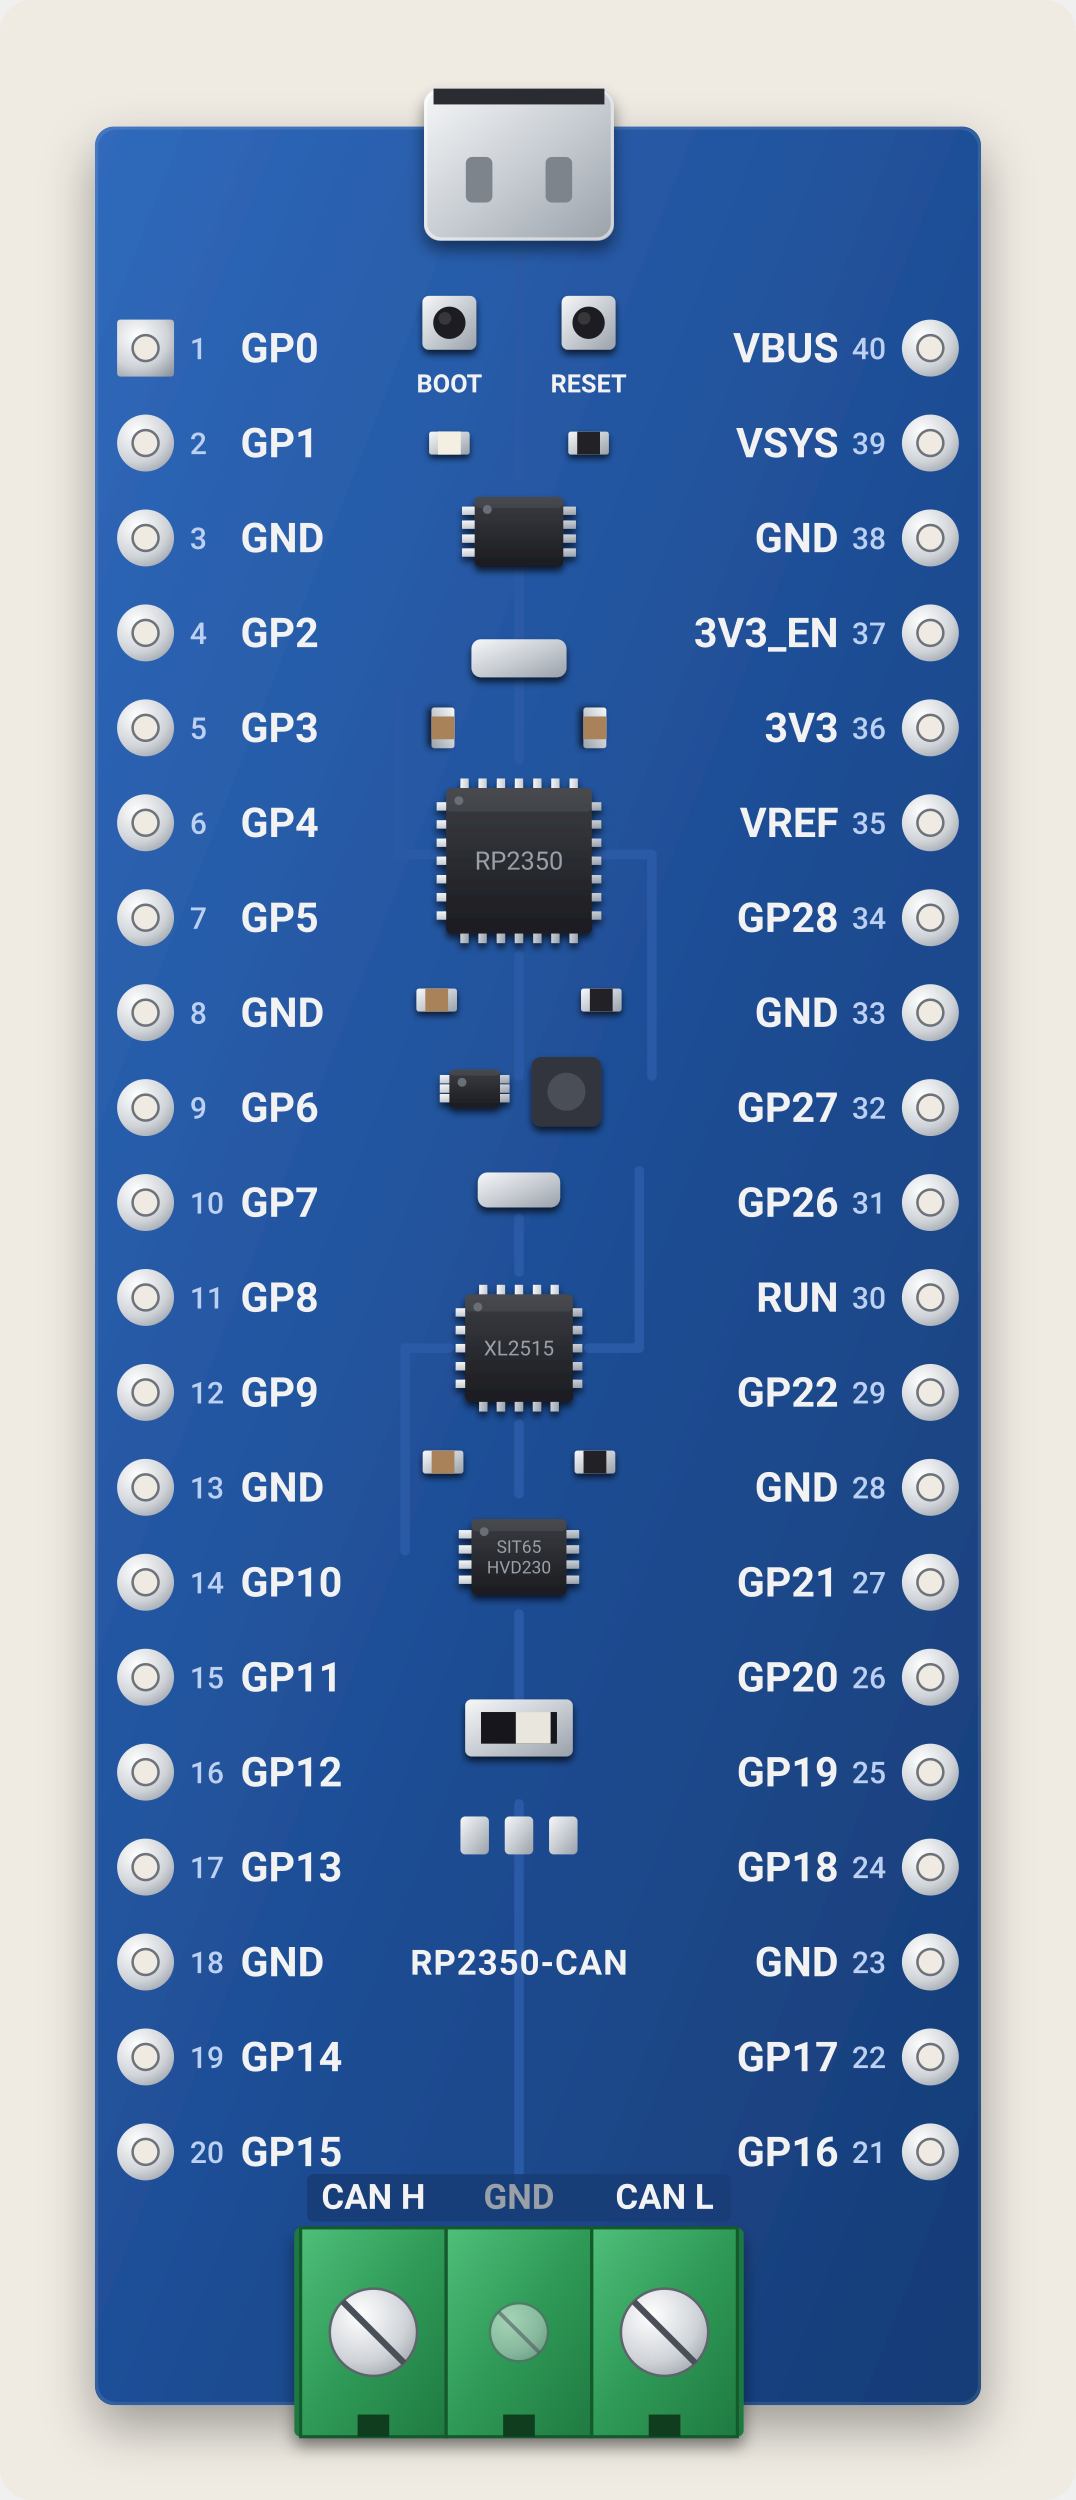
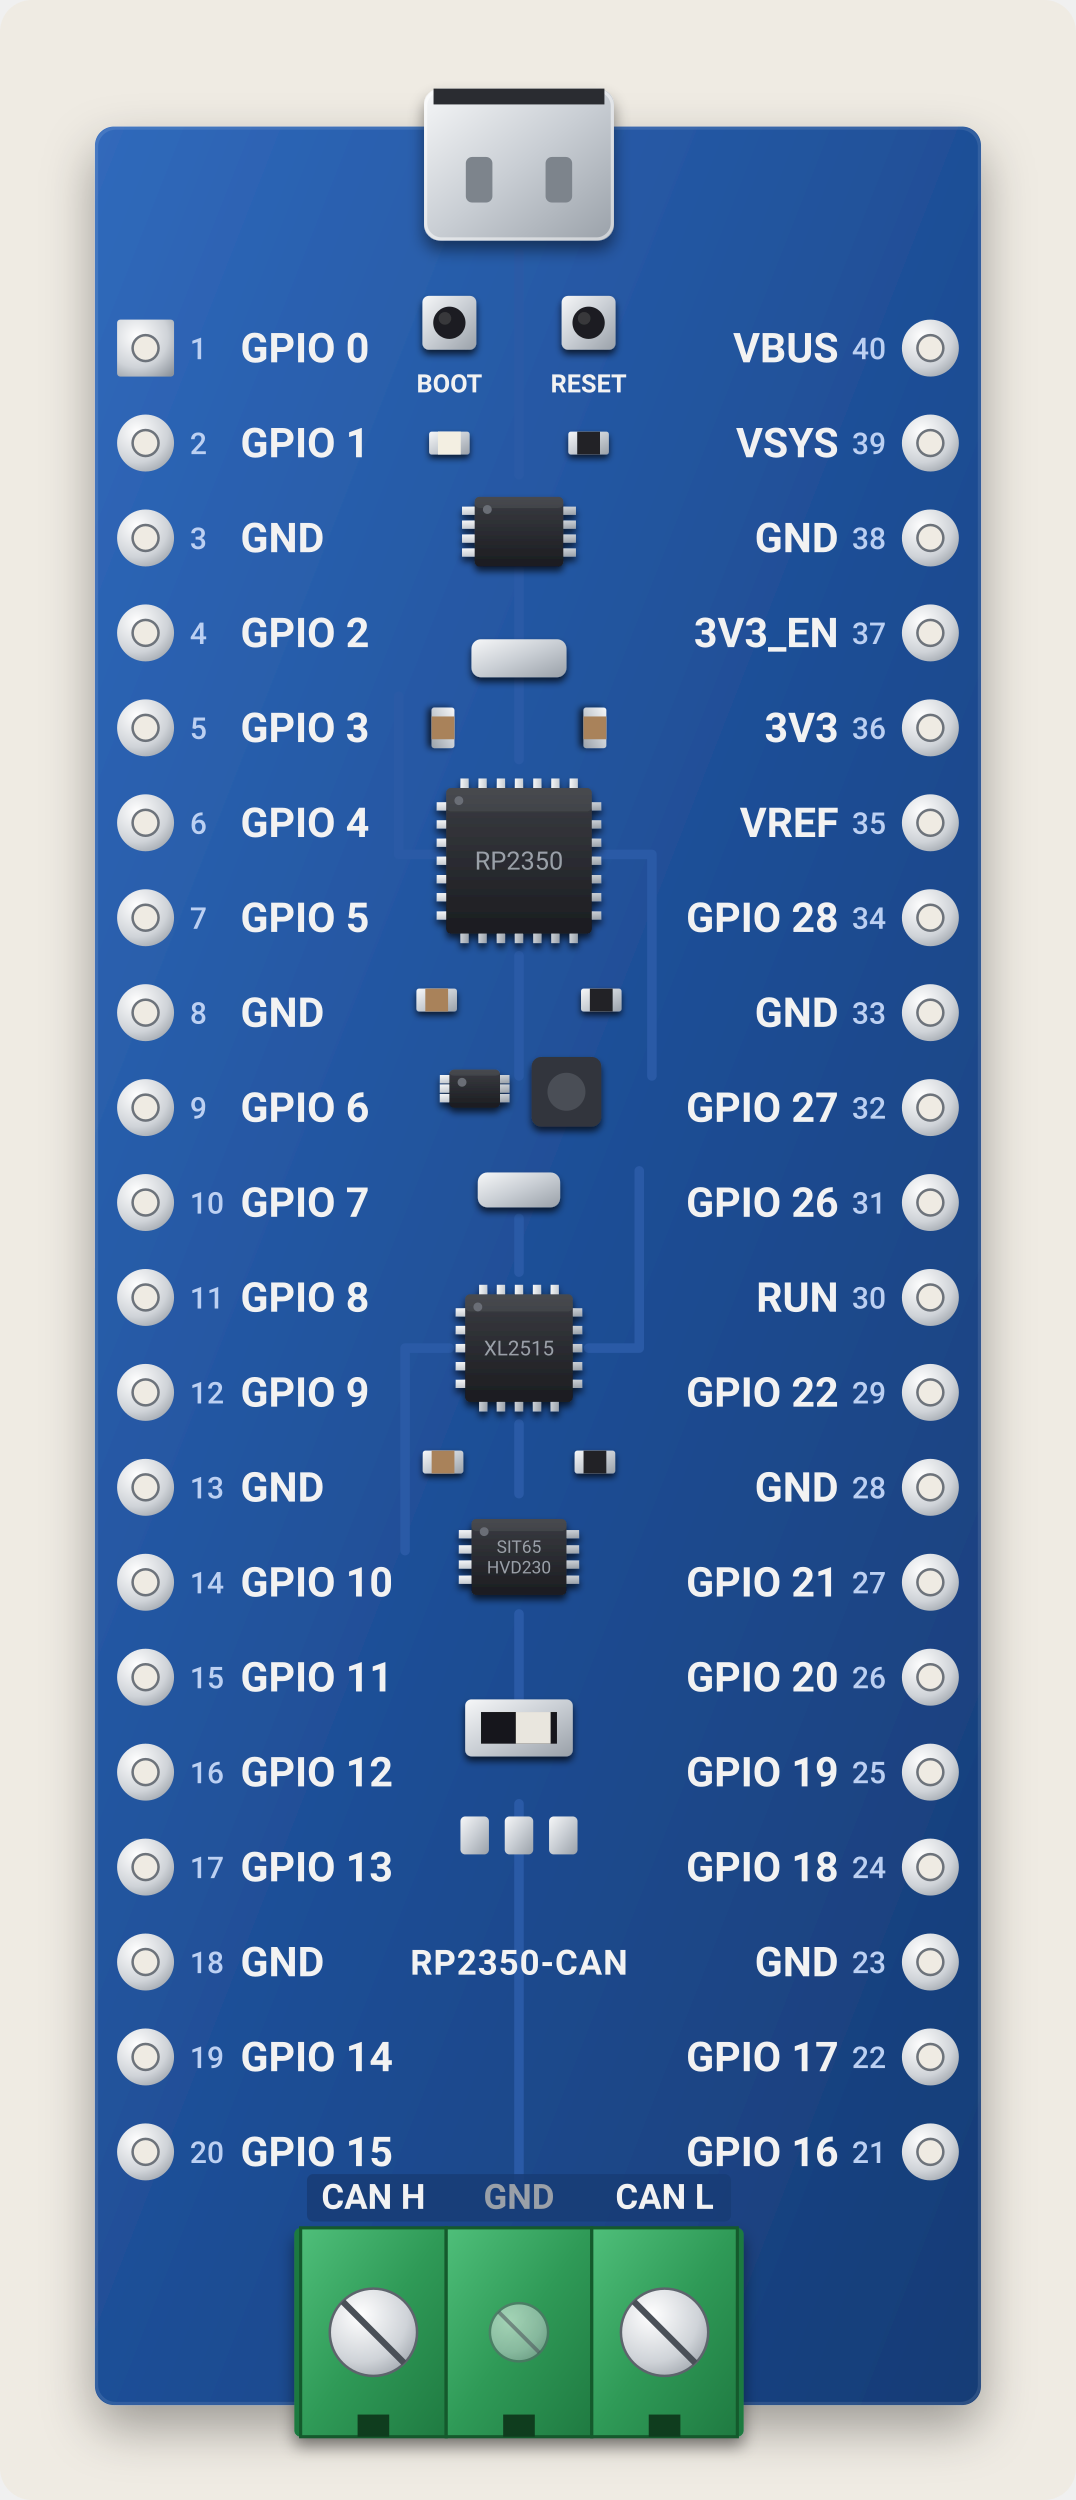
<svg xmlns="http://www.w3.org/2000/svg" lang="en" xml:lang="en" viewBox="0 0 340 790" width="340" height="790" role="img" aria-labelledby="cop-t" aria-describedby="cop-d" font-family="system-ui, -apple-system, 'Segoe UI', Roboto, sans-serif">
  <defs>
    <linearGradient id="cop-tin" x1="0" y1="0" x2="1" y2="1">
      <stop offset="0" stop-color="#f6f7f8" />
      <stop offset=".5" stop-color="#c9ced4" />
      <stop offset="1" stop-color="#9aa1a9" />
    </linearGradient>
    <linearGradient id="cop-gold" x1="0" y1="0" x2="1" y2="1">
      <stop offset="0" stop-color="#fbe9ad" />
      <stop offset=".5" stop-color="#dcb450" />
      <stop offset="1" stop-color="#a47a1e" />
    </linearGradient>
    <linearGradient id="cop-copper" x1="0" y1="0" x2="0" y2="1">
      <stop offset="0" stop-color="#eeb184" />
      <stop offset=".5" stop-color="#c47c45" />
      <stop offset="1" stop-color="#8f5628" />
    </linearGradient>
    <radialGradient id="cop-ring" cx=".35" cy=".3" r=".9">
      <stop offset="0" stop-color="#ffffff" />
      <stop offset=".6" stop-color="#cfd3d8" />
      <stop offset="1" stop-color="#8e959d" />
    </radialGradient>
    <linearGradient id="cop-body" x1="0" y1="0" x2="0" y2="1">
      <stop offset="0" stop-color="#3a3c42" />
      <stop offset="1" stop-color="#1b1c20" />
    </linearGradient>
    <filter id="cop-sh" x="-15%" y="-15%" width="130%" height="135%">
      <feDropShadow dx="0" dy="7" stdDeviation="8" flood-color="#000" flood-opacity=".35" />
    </filter>
    <filter id="cop-s2" x="-30%" y="-30%" width="160%" height="180%">
      <feDropShadow dx="0" dy="1.5" stdDeviation="1.2" flood-color="#000" flood-opacity=".7" />
    </filter>
    <filter id="cop-s3" x="-20%" y="-20%" width="140%" height="150%">
      <feDropShadow dx="0" dy="3" stdDeviation="2.5" flood-color="#000" flood-opacity=".45" />
    </filter>
    <linearGradient id="cop-pcb-blue" x1="0" y1="0" x2="1" y2="1">
      <stop offset="0" stop-color="#3069bb" />
      <stop offset="0.5" stop-color="#1f4f97" />
      <stop offset="1" stop-color="#173c76" />
    </linearGradient>
    <linearGradient id="cop-term" x1="0" y1="0" x2="1" y2="1">
      <stop offset="0" stop-color="#4fbf7a" />
      <stop offset="0.5" stop-color="#2f9a57" />
      <stop offset="1" stop-color="#1f7a41" />
    </linearGradient>
  </defs>
  <rect width="340" height="790" rx="10" fill="#efebe3" />
  <g transform="translate(30,40) scale(1)">
    <g filter="url(#cop-sh)">
      <rect x="0" y="0" width="280" height="720" rx="6" fill="url(#cop-pcb-blue)" />
    </g>
    <rect x="0.5" y="0.5" width="279" height="719" rx="6" fill="none" stroke="#fff" stroke-opacity=".10" />
    <g fill="none" stroke="#2a5aa6" stroke-width="3" stroke-linecap="round" stroke-linejoin="round">
      <path d="M134 40V110M134 140V200M134 262V300M134 345V362M134 410V432M134 470V500M134 530V650" />
      <path d="M112 230H96V180M158 230H176V300M112 386H98V450M156 386H172V330" />
    </g>
    <g filter="url(#cop-s3)">
      <rect x="104" y="-12" width="60" height="48" rx="5" fill="url(#cop-tin)" />
    </g>
    <rect x="104.5" y="-11.5" width="59" height="47" rx="5" fill="none" stroke="#fff" stroke-opacity=".5" />
    <rect x="117.2" y="9.6" width="8.4" height="14.4" rx="2" fill="#7d848c" />
    <rect x="142.4" y="9.6" width="8.4" height="14.4" rx="2" fill="#7d848c" />
    <rect x="107" y="-12" width="54" height="5" fill="#2a2c31" />
    <g filter="url(#cop-s2)">
      <rect x="103.5" y="53.5" width="17" height="17" rx="2" fill="url(#cop-tin)" />
      <circle cx="112" cy="62" r="5.1" fill="#1c1d21" />
      <circle cx="110.6" cy="60.6" r="2" fill="#fff" opacity=".12" />
    </g>
    <g filter="url(#cop-s2)">
      <rect x="147.5" y="53.5" width="17" height="17" rx="2" fill="url(#cop-tin)" />
      <circle cx="156" cy="62" r="5.1" fill="#1c1d21" />
      <circle cx="154.6" cy="60.6" r="2" fill="#fff" opacity=".12" />
    </g>
    <text x="112" y="84" font-size="8" font-weight="600" fill="#f2f2f2" text-anchor="middle">BOOT</text>
    <text x="156" y="84" font-size="8" font-weight="600" fill="#f2f2f2" text-anchor="middle">RESET</text>
    <g transform="translate(112,100) rotate(0) scale(0.8)" filter="url(#cop-s2)">
      <rect x="-8" y="-4.5" width="16" height="9" rx="1" fill="url(#cop-tin)" />
      <rect x="-4.5" y="-4.5" width="9" height="9" fill="#f3efe2" />
    </g>
    <g transform="translate(156,100) rotate(0) scale(0.8)" filter="url(#cop-s2)">
      <rect x="-8" y="-4.5" width="16" height="9" rx="1" fill="url(#cop-tin)" />
      <rect x="-4.5" y="-4.5" width="9" height="9" fill="#202227" />
    </g>
    <g transform="translate(134,128) rotate(0)" filter="url(#cop-s2)">
      <rect x="-18" y="-7.9" width="36" height="2.6" fill="url(#cop-tin)" />
      <rect x="-18" y="-3.5" width="36" height="2.6" fill="url(#cop-tin)" />
      <rect x="-18" y="0.9" width="36" height="2.6" fill="url(#cop-tin)" />
      <rect x="-18" y="5.3" width="36" height="2.6" fill="url(#cop-tin)" />
      <rect x="-14" y="-11" width="28" height="22" rx="1.5" fill="url(#cop-body)" />
      <rect x="-14" y="-11" width="28" height="3.5" rx="1.5" fill="#fff" opacity=".07" />
      <circle cx="-10" cy="-7" r="1.4" fill="#6a6e76" />
      <g fill="#9aa0a8" font-size="6" text-anchor="middle" />
    </g>
    <g filter="url(#cop-s2)">
      <rect x="119" y="162" width="30" height="12" rx="3" fill="url(#cop-tin)" />
    </g>
    <g transform="translate(110,190) rotate(90) scale(0.8)" filter="url(#cop-s2)">
      <rect x="-8" y="-4.5" width="16" height="9" rx="1" fill="url(#cop-tin)" />
      <rect x="-4.5" y="-4.5" width="9" height="9" fill="#a9825a" />
    </g>
    <g transform="translate(158,190) rotate(90) scale(0.8)" filter="url(#cop-s2)">
      <rect x="-8" y="-4.5" width="16" height="9" rx="1" fill="url(#cop-tin)" />
      <rect x="-4.5" y="-4.5" width="9" height="9" fill="#a9825a" />
    </g>
    <g transform="translate(134,232) rotate(0)" filter="url(#cop-s2)">
      <rect x="-26" y="-18.5" width="52" height="2.6" fill="url(#cop-tin)" />
      <rect x="-26" y="-12.8" width="52" height="2.6" fill="url(#cop-tin)" />
      <rect x="-26" y="-7" width="52" height="2.6" fill="url(#cop-tin)" />
      <rect x="-26" y="-1.3" width="52" height="2.6" fill="url(#cop-tin)" />
      <rect x="-26" y="4.5" width="52" height="2.6" fill="url(#cop-tin)" />
      <rect x="-26" y="10.2" width="52" height="2.6" fill="url(#cop-tin)" />
      <rect x="-26" y="16" width="52" height="2.6" fill="url(#cop-tin)" />
      <rect x="-18.5" y="-26" width="2.6" height="52" fill="url(#cop-tin)" />
      <rect x="-12.8" y="-26" width="2.6" height="52" fill="url(#cop-tin)" />
      <rect x="-7" y="-26" width="2.6" height="52" fill="url(#cop-tin)" />
      <rect x="-1.3" y="-26" width="2.6" height="52" fill="url(#cop-tin)" />
      <rect x="4.5" y="-26" width="2.6" height="52" fill="url(#cop-tin)" />
      <rect x="10.2" y="-26" width="2.6" height="52" fill="url(#cop-tin)" />
      <rect x="16" y="-26" width="2.6" height="52" fill="url(#cop-tin)" />
      <rect x="-23" y="-23" width="46" height="46" rx="1.5" fill="url(#cop-body)" />
      <rect x="-23" y="-23" width="46" height="7.4" rx="1.5" fill="#fff" opacity=".07" />
      <circle cx="-19" cy="-19" r="1.4" fill="#6a6e76" />
      <g fill="#9aa0a8" font-size="8" text-anchor="middle">
        <text y="2.8">RP2350</text>
      </g>
    </g>
    <g transform="translate(108,276) rotate(0) scale(0.8)" filter="url(#cop-s2)">
      <rect x="-8" y="-4.5" width="16" height="9" rx="1" fill="url(#cop-tin)" />
      <rect x="-4.5" y="-4.5" width="9" height="9" fill="#a9825a" />
    </g>
    <g transform="translate(160,276) rotate(0) scale(0.8)" filter="url(#cop-s2)">
      <rect x="-8" y="-4.5" width="16" height="9" rx="1" fill="url(#cop-tin)" />
      <rect x="-4.5" y="-4.5" width="9" height="9" fill="#202227" />
    </g>
    <g transform="translate(120,304) rotate(0)" filter="url(#cop-s2)">
      <rect x="-11" y="-4.3" width="22" height="2.6" fill="url(#cop-tin)" />
      <rect x="-11" y="-1.3" width="22" height="2.6" fill="url(#cop-tin)" />
      <rect x="-11" y="1.7" width="22" height="2.6" fill="url(#cop-tin)" />
      <rect x="-8" y="-6" width="16" height="12" rx="1.5" fill="url(#cop-body)" />
      <rect x="-8" y="-6" width="16" height="1.9" rx="1.5" fill="#fff" opacity=".07" />
      <circle cx="-4" cy="-2" r="1.4" fill="#6a6e76" />
      <g fill="#9aa0a8" font-size="6" text-anchor="middle" />
    </g>
    <rect x="138" y="294" width="22" height="22" rx="3" fill="#33363c" filter="url(#cop-s2)" />
    <circle cx="149" cy="305" r="6" fill="#4a4e56" />
    <g filter="url(#cop-s2)">
      <rect x="121" y="330.5" width="26" height="11" rx="3" fill="url(#cop-tin)" />
    </g>
    <g transform="translate(134,386) rotate(0)" filter="url(#cop-s2)">
      <rect x="-20" y="-12.6" width="40" height="2.6" fill="url(#cop-tin)" />
      <rect x="-20" y="-7" width="40" height="2.6" fill="url(#cop-tin)" />
      <rect x="-20" y="-1.3" width="40" height="2.6" fill="url(#cop-tin)" />
      <rect x="-20" y="4.4" width="40" height="2.6" fill="url(#cop-tin)" />
      <rect x="-20" y="10" width="40" height="2.6" fill="url(#cop-tin)" />
      <rect x="-12.6" y="-20" width="2.6" height="40" fill="url(#cop-tin)" />
      <rect x="-7" y="-20" width="2.6" height="40" fill="url(#cop-tin)" />
      <rect x="-1.3" y="-20" width="2.6" height="40" fill="url(#cop-tin)" />
      <rect x="4.4" y="-20" width="2.6" height="40" fill="url(#cop-tin)" />
      <rect x="10" y="-20" width="2.6" height="40" fill="url(#cop-tin)" />
      <rect x="-17" y="-17" width="34" height="34" rx="1.5" fill="url(#cop-body)" />
      <rect x="-17" y="-17" width="34" height="5.4" rx="1.5" fill="#fff" opacity=".07" />
      <circle cx="-13" cy="-13" r="1.4" fill="#6a6e76" />
      <g fill="#9aa0a8" font-size="6.5" text-anchor="middle">
        <text y="2.3">XL2515</text>
      </g>
    </g>
    <g transform="translate(110,422) rotate(0) scale(0.8)" filter="url(#cop-s2)">
      <rect x="-8" y="-4.5" width="16" height="9" rx="1" fill="url(#cop-tin)" />
      <rect x="-4.5" y="-4.5" width="9" height="9" fill="#a9825a" />
    </g>
    <g transform="translate(158,422) rotate(0) scale(0.8)" filter="url(#cop-s2)">
      <rect x="-8" y="-4.5" width="16" height="9" rx="1" fill="url(#cop-tin)" />
      <rect x="-4.5" y="-4.5" width="9" height="9" fill="#202227" />
    </g>
    <g transform="translate(134,452) rotate(0)" filter="url(#cop-s2)">
      <rect x="-19" y="-8.5" width="38" height="2.6" fill="url(#cop-tin)" />
      <rect x="-19" y="-3.7" width="38" height="2.6" fill="url(#cop-tin)" />
      <rect x="-19" y="1.1" width="38" height="2.6" fill="url(#cop-tin)" />
      <rect x="-19" y="5.9" width="38" height="2.6" fill="url(#cop-tin)" />
      <rect x="-15" y="-12" width="30" height="24" rx="1.5" fill="url(#cop-body)" />
      <rect x="-15" y="-12" width="30" height="3.8" rx="1.5" fill="#fff" opacity=".07" />
      <circle cx="-11" cy="-8" r="1.4" fill="#6a6e76" />
      <g fill="#9aa0a8" font-size="5.5" text-anchor="middle">
        <text y="-1.3">SIT65</text>
        <text y="5.2">HVD230</text>
      </g>
    </g>
    <g filter="url(#cop-s2)">
      <rect x="117" y="497" width="34" height="18" rx="2" fill="url(#cop-tin)" />
      <rect x="122" y="501" width="24" height="10" fill="#17181c" />
      <rect x="133" y="501" width="11" height="10" fill="#e9e6de" />
    </g>
    <rect x="115.5" y="534" width="9" height="12" rx="1.5" fill="url(#cop-tin)" />
    <rect x="129.5" y="534" width="9" height="12" rx="1.5" fill="url(#cop-tin)" />
    <rect x="143.5" y="534" width="9" height="12" rx="1.5" fill="url(#cop-tin)" />
    <text x="134" y="584" font-size="11" font-weight="600" fill="#f2f2f2" text-anchor="middle" letter-spacing=".3">RP2350-CAN</text>
    <rect x="7" y="61" width="18" height="18" rx="1" fill="url(#cop-ring)" />
    <circle cx="16" cy="70" r="4.1" fill="#efebe3" stroke="#6d737b" stroke-width=".8" />
    <circle cx="264" cy="70" r="9" fill="url(#cop-ring)" />
    <circle cx="264" cy="70" r="4.1" fill="#efebe3" stroke="#6d737b" stroke-width=".8" />
    <text x="30" y="73.5" font-size="9.5" font-weight="500" fill="#bcd0f2" text-anchor="start">1</text>
    <text x="250" y="73.5" font-size="9.5" font-weight="500" fill="#bcd0f2" text-anchor="end">40</text>
-     <text id="cop-lbl-pad-1" x="46" y="74.5" font-size="13" font-weight="600" fill="#f2f2f2" text-anchor="start">GP0</text>
+     <text id="cop-lbl-pad-1" x="46" y="74.5" font-size="13" font-weight="600" fill="#f2f2f2" text-anchor="start">GPIO 0</text>
    <text id="cop-lbl-pad-40" x="235" y="74.5" font-size="13" font-weight="600" fill="#f2f2f2" text-anchor="end">VBUS</text>
    <circle cx="16" cy="100" r="9" fill="url(#cop-ring)" />
    <circle cx="16" cy="100" r="4.1" fill="#efebe3" stroke="#6d737b" stroke-width=".8" />
    <circle cx="264" cy="100" r="9" fill="url(#cop-ring)" />
    <circle cx="264" cy="100" r="4.1" fill="#efebe3" stroke="#6d737b" stroke-width=".8" />
    <text x="30" y="103.5" font-size="9.5" font-weight="500" fill="#bcd0f2" text-anchor="start">2</text>
    <text x="250" y="103.5" font-size="9.5" font-weight="500" fill="#bcd0f2" text-anchor="end">39</text>
-     <text id="cop-lbl-pad-2" x="46" y="104.5" font-size="13" font-weight="600" fill="#f2f2f2" text-anchor="start">GP1</text>
+     <text id="cop-lbl-pad-2" x="46" y="104.5" font-size="13" font-weight="600" fill="#f2f2f2" text-anchor="start">GPIO 1</text>
    <text id="cop-lbl-pad-39" x="235" y="104.5" font-size="13" font-weight="600" fill="#f2f2f2" text-anchor="end">VSYS</text>
    <circle cx="16" cy="130" r="9" fill="url(#cop-ring)" />
    <circle cx="16" cy="130" r="4.1" fill="#efebe3" stroke="#6d737b" stroke-width=".8" />
    <circle cx="264" cy="130" r="9" fill="url(#cop-ring)" />
    <circle cx="264" cy="130" r="4.1" fill="#efebe3" stroke="#6d737b" stroke-width=".8" />
    <text x="30" y="133.5" font-size="9.5" font-weight="500" fill="#bcd0f2" text-anchor="start">3</text>
    <text x="250" y="133.5" font-size="9.5" font-weight="500" fill="#bcd0f2" text-anchor="end">38</text>
    <text id="cop-lbl-pad-3" x="46" y="134.5" font-size="13" font-weight="600" fill="#f2f2f2" text-anchor="start">GND</text>
    <text id="cop-lbl-pad-38" x="235" y="134.5" font-size="13" font-weight="600" fill="#f2f2f2" text-anchor="end">GND</text>
    <circle cx="16" cy="160" r="9" fill="url(#cop-ring)" />
    <circle cx="16" cy="160" r="4.1" fill="#efebe3" stroke="#6d737b" stroke-width=".8" />
    <circle cx="264" cy="160" r="9" fill="url(#cop-ring)" />
    <circle cx="264" cy="160" r="4.1" fill="#efebe3" stroke="#6d737b" stroke-width=".8" />
    <text x="30" y="163.5" font-size="9.5" font-weight="500" fill="#bcd0f2" text-anchor="start">4</text>
    <text x="250" y="163.5" font-size="9.5" font-weight="500" fill="#bcd0f2" text-anchor="end">37</text>
-     <text id="cop-lbl-pad-4" x="46" y="164.5" font-size="13" font-weight="600" fill="#f2f2f2" text-anchor="start">GP2</text>
+     <text id="cop-lbl-pad-4" x="46" y="164.5" font-size="13" font-weight="600" fill="#f2f2f2" text-anchor="start">GPIO 2</text>
    <text id="cop-lbl-pad-37" x="235" y="164.5" font-size="13" font-weight="600" fill="#f2f2f2" text-anchor="end">3V3_EN</text>
    <circle cx="16" cy="190" r="9" fill="url(#cop-ring)" />
    <circle cx="16" cy="190" r="4.1" fill="#efebe3" stroke="#6d737b" stroke-width=".8" />
    <circle cx="264" cy="190" r="9" fill="url(#cop-ring)" />
    <circle cx="264" cy="190" r="4.1" fill="#efebe3" stroke="#6d737b" stroke-width=".8" />
    <text x="30" y="193.5" font-size="9.5" font-weight="500" fill="#bcd0f2" text-anchor="start">5</text>
    <text x="250" y="193.5" font-size="9.5" font-weight="500" fill="#bcd0f2" text-anchor="end">36</text>
-     <text id="cop-lbl-pad-5" x="46" y="194.5" font-size="13" font-weight="600" fill="#f2f2f2" text-anchor="start">GP3</text>
+     <text id="cop-lbl-pad-5" x="46" y="194.5" font-size="13" font-weight="600" fill="#f2f2f2" text-anchor="start">GPIO 3</text>
    <text id="cop-lbl-pad-36" x="235" y="194.5" font-size="13" font-weight="600" fill="#f2f2f2" text-anchor="end">3V3</text>
    <circle cx="16" cy="220" r="9" fill="url(#cop-ring)" />
    <circle cx="16" cy="220" r="4.1" fill="#efebe3" stroke="#6d737b" stroke-width=".8" />
    <circle cx="264" cy="220" r="9" fill="url(#cop-ring)" />
    <circle cx="264" cy="220" r="4.1" fill="#efebe3" stroke="#6d737b" stroke-width=".8" />
    <text x="30" y="223.5" font-size="9.5" font-weight="500" fill="#bcd0f2" text-anchor="start">6</text>
    <text x="250" y="223.5" font-size="9.5" font-weight="500" fill="#bcd0f2" text-anchor="end">35</text>
-     <text id="cop-lbl-pad-6" x="46" y="224.5" font-size="13" font-weight="600" fill="#f2f2f2" text-anchor="start">GP4</text>
+     <text id="cop-lbl-pad-6" x="46" y="224.5" font-size="13" font-weight="600" fill="#f2f2f2" text-anchor="start">GPIO 4</text>
    <text id="cop-lbl-pad-35" x="235" y="224.5" font-size="13" font-weight="600" fill="#f2f2f2" text-anchor="end">VREF</text>
    <circle cx="16" cy="250" r="9" fill="url(#cop-ring)" />
    <circle cx="16" cy="250" r="4.1" fill="#efebe3" stroke="#6d737b" stroke-width=".8" />
    <circle cx="264" cy="250" r="9" fill="url(#cop-ring)" />
    <circle cx="264" cy="250" r="4.1" fill="#efebe3" stroke="#6d737b" stroke-width=".8" />
    <text x="30" y="253.5" font-size="9.5" font-weight="500" fill="#bcd0f2" text-anchor="start">7</text>
    <text x="250" y="253.5" font-size="9.5" font-weight="500" fill="#bcd0f2" text-anchor="end">34</text>
-     <text id="cop-lbl-pad-7" x="46" y="254.5" font-size="13" font-weight="600" fill="#f2f2f2" text-anchor="start">GP5</text>
-     <text id="cop-lbl-pad-34" x="235" y="254.5" font-size="13" font-weight="600" fill="#f2f2f2" text-anchor="end">GP28</text>
+     <text id="cop-lbl-pad-7" x="46" y="254.5" font-size="13" font-weight="600" fill="#f2f2f2" text-anchor="start">GPIO 5</text>
+     <text id="cop-lbl-pad-34" x="235" y="254.5" font-size="13" font-weight="600" fill="#f2f2f2" text-anchor="end">GPIO 28</text>
    <circle cx="16" cy="280" r="9" fill="url(#cop-ring)" />
    <circle cx="16" cy="280" r="4.1" fill="#efebe3" stroke="#6d737b" stroke-width=".8" />
    <circle cx="264" cy="280" r="9" fill="url(#cop-ring)" />
    <circle cx="264" cy="280" r="4.1" fill="#efebe3" stroke="#6d737b" stroke-width=".8" />
    <text x="30" y="283.5" font-size="9.5" font-weight="500" fill="#bcd0f2" text-anchor="start">8</text>
    <text x="250" y="283.5" font-size="9.5" font-weight="500" fill="#bcd0f2" text-anchor="end">33</text>
    <text id="cop-lbl-pad-8" x="46" y="284.5" font-size="13" font-weight="600" fill="#f2f2f2" text-anchor="start">GND</text>
    <text id="cop-lbl-pad-33" x="235" y="284.5" font-size="13" font-weight="600" fill="#f2f2f2" text-anchor="end">GND</text>
    <circle cx="16" cy="310" r="9" fill="url(#cop-ring)" />
    <circle cx="16" cy="310" r="4.1" fill="#efebe3" stroke="#6d737b" stroke-width=".8" />
    <circle cx="264" cy="310" r="9" fill="url(#cop-ring)" />
    <circle cx="264" cy="310" r="4.1" fill="#efebe3" stroke="#6d737b" stroke-width=".8" />
    <text x="30" y="313.5" font-size="9.5" font-weight="500" fill="#bcd0f2" text-anchor="start">9</text>
    <text x="250" y="313.5" font-size="9.5" font-weight="500" fill="#bcd0f2" text-anchor="end">32</text>
-     <text id="cop-lbl-pad-9" x="46" y="314.5" font-size="13" font-weight="600" fill="#f2f2f2" text-anchor="start">GP6</text>
-     <text id="cop-lbl-pad-32" x="235" y="314.5" font-size="13" font-weight="600" fill="#f2f2f2" text-anchor="end">GP27</text>
+     <text id="cop-lbl-pad-9" x="46" y="314.5" font-size="13" font-weight="600" fill="#f2f2f2" text-anchor="start">GPIO 6</text>
+     <text id="cop-lbl-pad-32" x="235" y="314.5" font-size="13" font-weight="600" fill="#f2f2f2" text-anchor="end">GPIO 27</text>
    <circle cx="16" cy="340" r="9" fill="url(#cop-ring)" />
    <circle cx="16" cy="340" r="4.1" fill="#efebe3" stroke="#6d737b" stroke-width=".8" />
    <circle cx="264" cy="340" r="9" fill="url(#cop-ring)" />
    <circle cx="264" cy="340" r="4.1" fill="#efebe3" stroke="#6d737b" stroke-width=".8" />
    <text x="30" y="343.5" font-size="9.5" font-weight="500" fill="#bcd0f2" text-anchor="start">10</text>
    <text x="250" y="343.5" font-size="9.5" font-weight="500" fill="#bcd0f2" text-anchor="end">31</text>
-     <text id="cop-lbl-pad-10" x="46" y="344.5" font-size="13" font-weight="600" fill="#f2f2f2" text-anchor="start">GP7</text>
-     <text id="cop-lbl-pad-31" x="235" y="344.5" font-size="13" font-weight="600" fill="#f2f2f2" text-anchor="end">GP26</text>
+     <text id="cop-lbl-pad-10" x="46" y="344.5" font-size="13" font-weight="600" fill="#f2f2f2" text-anchor="start">GPIO 7</text>
+     <text id="cop-lbl-pad-31" x="235" y="344.5" font-size="13" font-weight="600" fill="#f2f2f2" text-anchor="end">GPIO 26</text>
    <circle cx="16" cy="370" r="9" fill="url(#cop-ring)" />
    <circle cx="16" cy="370" r="4.1" fill="#efebe3" stroke="#6d737b" stroke-width=".8" />
    <circle cx="264" cy="370" r="9" fill="url(#cop-ring)" />
    <circle cx="264" cy="370" r="4.1" fill="#efebe3" stroke="#6d737b" stroke-width=".8" />
    <text x="30" y="373.5" font-size="9.5" font-weight="500" fill="#bcd0f2" text-anchor="start">11</text>
    <text x="250" y="373.5" font-size="9.5" font-weight="500" fill="#bcd0f2" text-anchor="end">30</text>
-     <text id="cop-lbl-pad-11" x="46" y="374.5" font-size="13" font-weight="600" fill="#f2f2f2" text-anchor="start">GP8</text>
+     <text id="cop-lbl-pad-11" x="46" y="374.5" font-size="13" font-weight="600" fill="#f2f2f2" text-anchor="start">GPIO 8</text>
    <text id="cop-lbl-pad-30" x="235" y="374.5" font-size="13" font-weight="600" fill="#f2f2f2" text-anchor="end">RUN</text>
    <circle cx="16" cy="400" r="9" fill="url(#cop-ring)" />
    <circle cx="16" cy="400" r="4.1" fill="#efebe3" stroke="#6d737b" stroke-width=".8" />
    <circle cx="264" cy="400" r="9" fill="url(#cop-ring)" />
    <circle cx="264" cy="400" r="4.1" fill="#efebe3" stroke="#6d737b" stroke-width=".8" />
    <text x="30" y="403.5" font-size="9.5" font-weight="500" fill="#bcd0f2" text-anchor="start">12</text>
    <text x="250" y="403.5" font-size="9.5" font-weight="500" fill="#bcd0f2" text-anchor="end">29</text>
-     <text id="cop-lbl-pad-12" x="46" y="404.5" font-size="13" font-weight="600" fill="#f2f2f2" text-anchor="start">GP9</text>
-     <text id="cop-lbl-pad-29" x="235" y="404.5" font-size="13" font-weight="600" fill="#f2f2f2" text-anchor="end">GP22</text>
+     <text id="cop-lbl-pad-12" x="46" y="404.5" font-size="13" font-weight="600" fill="#f2f2f2" text-anchor="start">GPIO 9</text>
+     <text id="cop-lbl-pad-29" x="235" y="404.5" font-size="13" font-weight="600" fill="#f2f2f2" text-anchor="end">GPIO 22</text>
    <circle cx="16" cy="430" r="9" fill="url(#cop-ring)" />
    <circle cx="16" cy="430" r="4.1" fill="#efebe3" stroke="#6d737b" stroke-width=".8" />
    <circle cx="264" cy="430" r="9" fill="url(#cop-ring)" />
    <circle cx="264" cy="430" r="4.1" fill="#efebe3" stroke="#6d737b" stroke-width=".8" />
    <text x="30" y="433.5" font-size="9.5" font-weight="500" fill="#bcd0f2" text-anchor="start">13</text>
    <text x="250" y="433.5" font-size="9.5" font-weight="500" fill="#bcd0f2" text-anchor="end">28</text>
    <text id="cop-lbl-pad-13" x="46" y="434.5" font-size="13" font-weight="600" fill="#f2f2f2" text-anchor="start">GND</text>
    <text id="cop-lbl-pad-28" x="235" y="434.5" font-size="13" font-weight="600" fill="#f2f2f2" text-anchor="end">GND</text>
    <circle cx="16" cy="460" r="9" fill="url(#cop-ring)" />
    <circle cx="16" cy="460" r="4.1" fill="#efebe3" stroke="#6d737b" stroke-width=".8" />
    <circle cx="264" cy="460" r="9" fill="url(#cop-ring)" />
    <circle cx="264" cy="460" r="4.1" fill="#efebe3" stroke="#6d737b" stroke-width=".8" />
    <text x="30" y="463.5" font-size="9.5" font-weight="500" fill="#bcd0f2" text-anchor="start">14</text>
    <text x="250" y="463.5" font-size="9.5" font-weight="500" fill="#bcd0f2" text-anchor="end">27</text>
-     <text id="cop-lbl-pad-14" x="46" y="464.5" font-size="13" font-weight="600" fill="#f2f2f2" text-anchor="start">GP10</text>
-     <text id="cop-lbl-pad-27" x="235" y="464.5" font-size="13" font-weight="600" fill="#f2f2f2" text-anchor="end">GP21</text>
+     <text id="cop-lbl-pad-14" x="46" y="464.5" font-size="13" font-weight="600" fill="#f2f2f2" text-anchor="start">GPIO 10</text>
+     <text id="cop-lbl-pad-27" x="235" y="464.5" font-size="13" font-weight="600" fill="#f2f2f2" text-anchor="end">GPIO 21</text>
    <circle cx="16" cy="490" r="9" fill="url(#cop-ring)" />
    <circle cx="16" cy="490" r="4.1" fill="#efebe3" stroke="#6d737b" stroke-width=".8" />
    <circle cx="264" cy="490" r="9" fill="url(#cop-ring)" />
    <circle cx="264" cy="490" r="4.1" fill="#efebe3" stroke="#6d737b" stroke-width=".8" />
    <text x="30" y="493.5" font-size="9.5" font-weight="500" fill="#bcd0f2" text-anchor="start">15</text>
    <text x="250" y="493.5" font-size="9.5" font-weight="500" fill="#bcd0f2" text-anchor="end">26</text>
-     <text id="cop-lbl-pad-15" x="46" y="494.5" font-size="13" font-weight="600" fill="#f2f2f2" text-anchor="start">GP11</text>
-     <text id="cop-lbl-pad-26" x="235" y="494.5" font-size="13" font-weight="600" fill="#f2f2f2" text-anchor="end">GP20</text>
+     <text id="cop-lbl-pad-15" x="46" y="494.5" font-size="13" font-weight="600" fill="#f2f2f2" text-anchor="start">GPIO 11</text>
+     <text id="cop-lbl-pad-26" x="235" y="494.5" font-size="13" font-weight="600" fill="#f2f2f2" text-anchor="end">GPIO 20</text>
    <circle cx="16" cy="520" r="9" fill="url(#cop-ring)" />
    <circle cx="16" cy="520" r="4.1" fill="#efebe3" stroke="#6d737b" stroke-width=".8" />
    <circle cx="264" cy="520" r="9" fill="url(#cop-ring)" />
    <circle cx="264" cy="520" r="4.1" fill="#efebe3" stroke="#6d737b" stroke-width=".8" />
    <text x="30" y="523.5" font-size="9.5" font-weight="500" fill="#bcd0f2" text-anchor="start">16</text>
    <text x="250" y="523.5" font-size="9.5" font-weight="500" fill="#bcd0f2" text-anchor="end">25</text>
-     <text id="cop-lbl-pad-16" x="46" y="524.5" font-size="13" font-weight="600" fill="#f2f2f2" text-anchor="start">GP12</text>
-     <text id="cop-lbl-pad-25" x="235" y="524.5" font-size="13" font-weight="600" fill="#f2f2f2" text-anchor="end">GP19</text>
+     <text id="cop-lbl-pad-16" x="46" y="524.5" font-size="13" font-weight="600" fill="#f2f2f2" text-anchor="start">GPIO 12</text>
+     <text id="cop-lbl-pad-25" x="235" y="524.5" font-size="13" font-weight="600" fill="#f2f2f2" text-anchor="end">GPIO 19</text>
    <circle cx="16" cy="550" r="9" fill="url(#cop-ring)" />
    <circle cx="16" cy="550" r="4.1" fill="#efebe3" stroke="#6d737b" stroke-width=".8" />
    <circle cx="264" cy="550" r="9" fill="url(#cop-ring)" />
    <circle cx="264" cy="550" r="4.1" fill="#efebe3" stroke="#6d737b" stroke-width=".8" />
    <text x="30" y="553.5" font-size="9.5" font-weight="500" fill="#bcd0f2" text-anchor="start">17</text>
    <text x="250" y="553.5" font-size="9.5" font-weight="500" fill="#bcd0f2" text-anchor="end">24</text>
-     <text id="cop-lbl-pad-17" x="46" y="554.5" font-size="13" font-weight="600" fill="#f2f2f2" text-anchor="start">GP13</text>
-     <text id="cop-lbl-pad-24" x="235" y="554.5" font-size="13" font-weight="600" fill="#f2f2f2" text-anchor="end">GP18</text>
+     <text id="cop-lbl-pad-17" x="46" y="554.5" font-size="13" font-weight="600" fill="#f2f2f2" text-anchor="start">GPIO 13</text>
+     <text id="cop-lbl-pad-24" x="235" y="554.5" font-size="13" font-weight="600" fill="#f2f2f2" text-anchor="end">GPIO 18</text>
    <circle cx="16" cy="580" r="9" fill="url(#cop-ring)" />
    <circle cx="16" cy="580" r="4.1" fill="#efebe3" stroke="#6d737b" stroke-width=".8" />
    <circle cx="264" cy="580" r="9" fill="url(#cop-ring)" />
    <circle cx="264" cy="580" r="4.1" fill="#efebe3" stroke="#6d737b" stroke-width=".8" />
    <text x="30" y="583.5" font-size="9.5" font-weight="500" fill="#bcd0f2" text-anchor="start">18</text>
    <text x="250" y="583.5" font-size="9.5" font-weight="500" fill="#bcd0f2" text-anchor="end">23</text>
    <text id="cop-lbl-pad-18" x="46" y="584.5" font-size="13" font-weight="600" fill="#f2f2f2" text-anchor="start">GND</text>
    <text id="cop-lbl-pad-23" x="235" y="584.5" font-size="13" font-weight="600" fill="#f2f2f2" text-anchor="end">GND</text>
    <circle cx="16" cy="610" r="9" fill="url(#cop-ring)" />
    <circle cx="16" cy="610" r="4.1" fill="#efebe3" stroke="#6d737b" stroke-width=".8" />
    <circle cx="264" cy="610" r="9" fill="url(#cop-ring)" />
    <circle cx="264" cy="610" r="4.1" fill="#efebe3" stroke="#6d737b" stroke-width=".8" />
    <text x="30" y="613.5" font-size="9.5" font-weight="500" fill="#bcd0f2" text-anchor="start">19</text>
    <text x="250" y="613.5" font-size="9.5" font-weight="500" fill="#bcd0f2" text-anchor="end">22</text>
-     <text id="cop-lbl-pad-19" x="46" y="614.5" font-size="13" font-weight="600" fill="#f2f2f2" text-anchor="start">GP14</text>
-     <text id="cop-lbl-pad-22" x="235" y="614.5" font-size="13" font-weight="600" fill="#f2f2f2" text-anchor="end">GP17</text>
+     <text id="cop-lbl-pad-19" x="46" y="614.5" font-size="13" font-weight="600" fill="#f2f2f2" text-anchor="start">GPIO 14</text>
+     <text id="cop-lbl-pad-22" x="235" y="614.5" font-size="13" font-weight="600" fill="#f2f2f2" text-anchor="end">GPIO 17</text>
    <circle cx="16" cy="640" r="9" fill="url(#cop-ring)" />
    <circle cx="16" cy="640" r="4.1" fill="#efebe3" stroke="#6d737b" stroke-width=".8" />
    <circle cx="264" cy="640" r="9" fill="url(#cop-ring)" />
    <circle cx="264" cy="640" r="4.1" fill="#efebe3" stroke="#6d737b" stroke-width=".8" />
    <text x="30" y="643.5" font-size="9.5" font-weight="500" fill="#bcd0f2" text-anchor="start">20</text>
    <text x="250" y="643.5" font-size="9.5" font-weight="500" fill="#bcd0f2" text-anchor="end">21</text>
-     <text id="cop-lbl-pad-20" x="46" y="644.5" font-size="13" font-weight="600" fill="#f2f2f2" text-anchor="start">GP15</text>
-     <text id="cop-lbl-pad-21" x="235" y="644.5" font-size="13" font-weight="600" fill="#f2f2f2" text-anchor="end">GP16</text>
+     <text id="cop-lbl-pad-20" x="46" y="644.5" font-size="13" font-weight="600" fill="#f2f2f2" text-anchor="start">GPIO 15</text>
+     <text id="cop-lbl-pad-21" x="235" y="644.5" font-size="13" font-weight="600" fill="#f2f2f2" text-anchor="end">GPIO 16</text>
  </g>
  <g filter="url(#cop-s3)">
    <rect x="93" y="704" width="142" height="66" rx="2" fill="#1f7a41" />
  </g>
  <rect x="95" y="704" width="46" height="66" fill="url(#cop-term)" stroke="#145a2c" stroke-width="1" />
  <rect x="113" y="763" width="10" height="7" fill="#0f3d1e" />
  <circle cx="118" cy="737" r="13.8" fill="url(#cop-ring)" stroke="#5d646c" stroke-width=".8" />
  <path d="M108.3 727.3L127.7 746.7" stroke="#4a5058" stroke-width="2" />
  <rect x="141" y="704" width="46" height="66" fill="url(#cop-term)" stroke="#145a2c" stroke-width="1" />
  <rect x="159" y="763" width="10" height="7" fill="#0f3d1e" />
  <circle cx="164" cy="737" r="9.2" fill="url(#cop-ring)" stroke="#5d646c" stroke-width=".8" opacity=".55" />
  <path d="M157.6 730.6L170.4 743.4" stroke="#4a5058" stroke-width="1.2" opacity=".55" />
  <rect x="187" y="704" width="46" height="66" fill="url(#cop-term)" stroke="#145a2c" stroke-width="1" />
  <rect x="205" y="763" width="10" height="7" fill="#0f3d1e" />
  <circle cx="210" cy="737" r="13.8" fill="url(#cop-ring)" stroke="#5d646c" stroke-width=".8" />
  <path d="M200.3 727.3L219.7 746.7" stroke="#4a5058" stroke-width="2" />
  <rect x="97" y="687" width="134" height="15" rx="2" fill="#173c76" opacity=".85" />
  <text x="164" y="698" font-size="11" font-weight="600" fill="#9aa0a8" text-anchor="middle">GND</text>
  <text id="cop-lbl-can-H" x="118" y="698" font-size="11" font-weight="600" fill="#f2f2f2" text-anchor="middle">CAN H</text>
  <text id="cop-lbl-can-L" x="210" y="698" font-size="11" font-weight="600" fill="#f2f2f2" text-anchor="middle">CAN L</text>
</svg>
